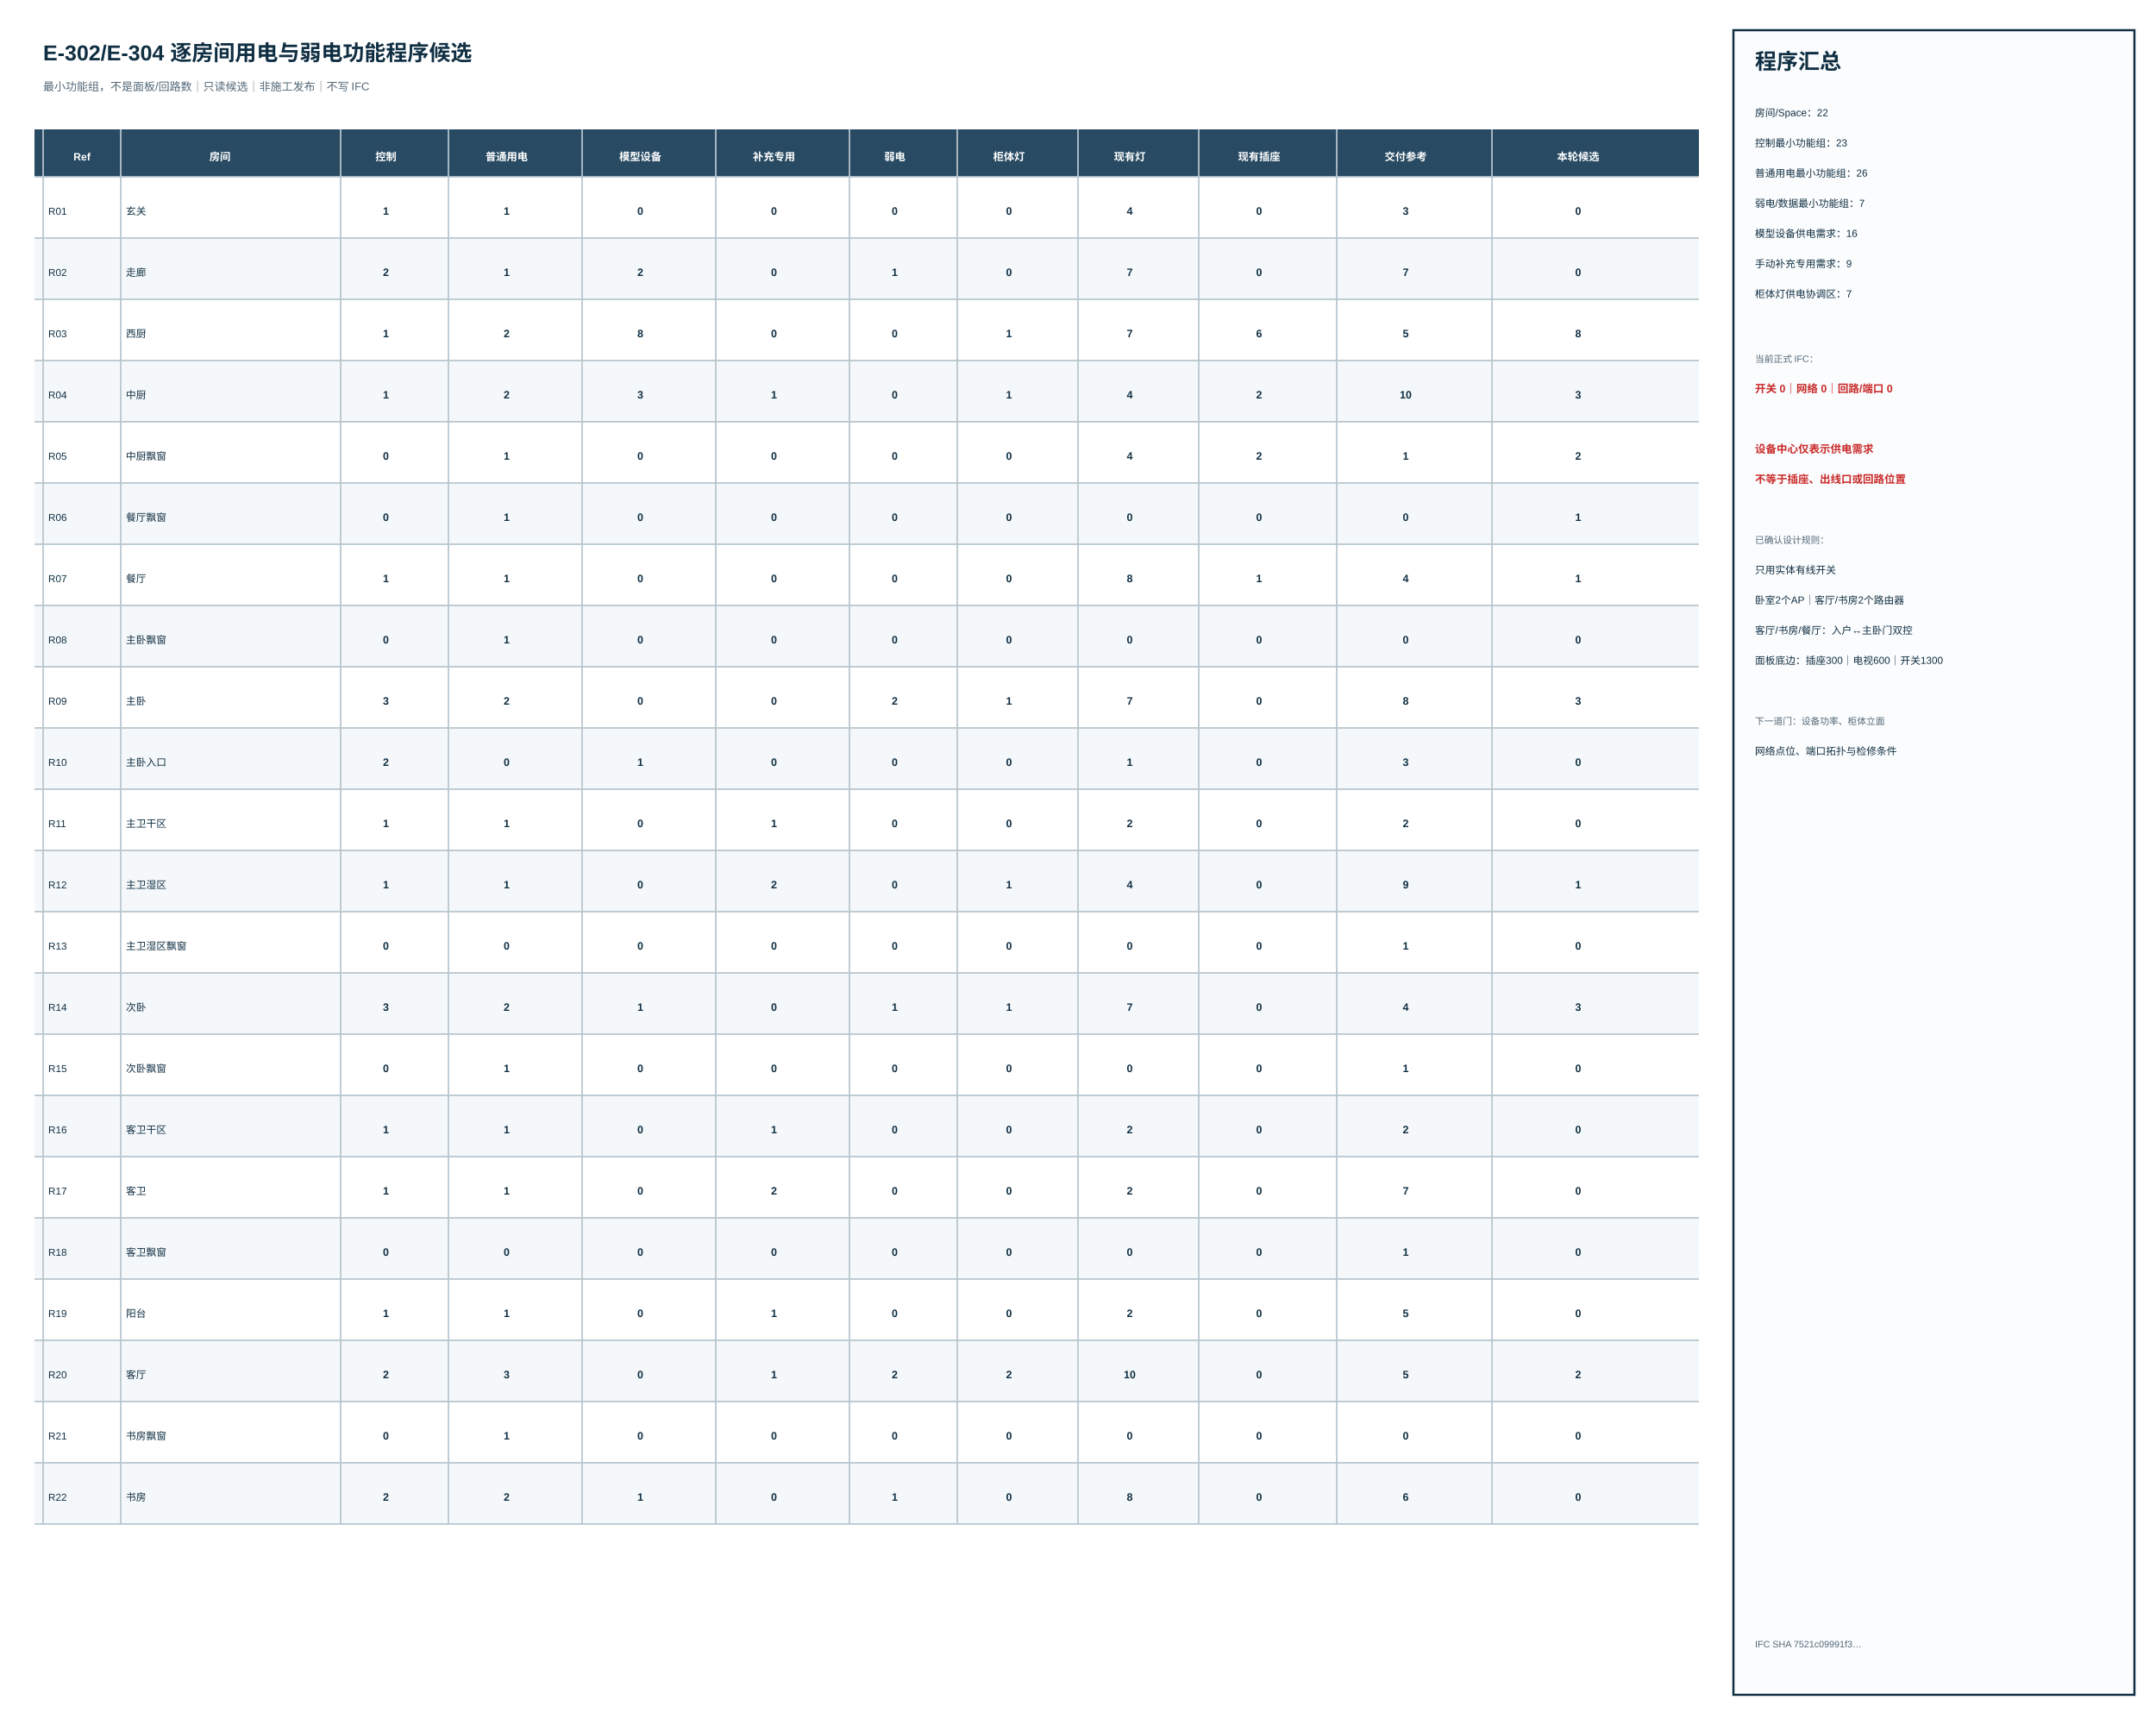
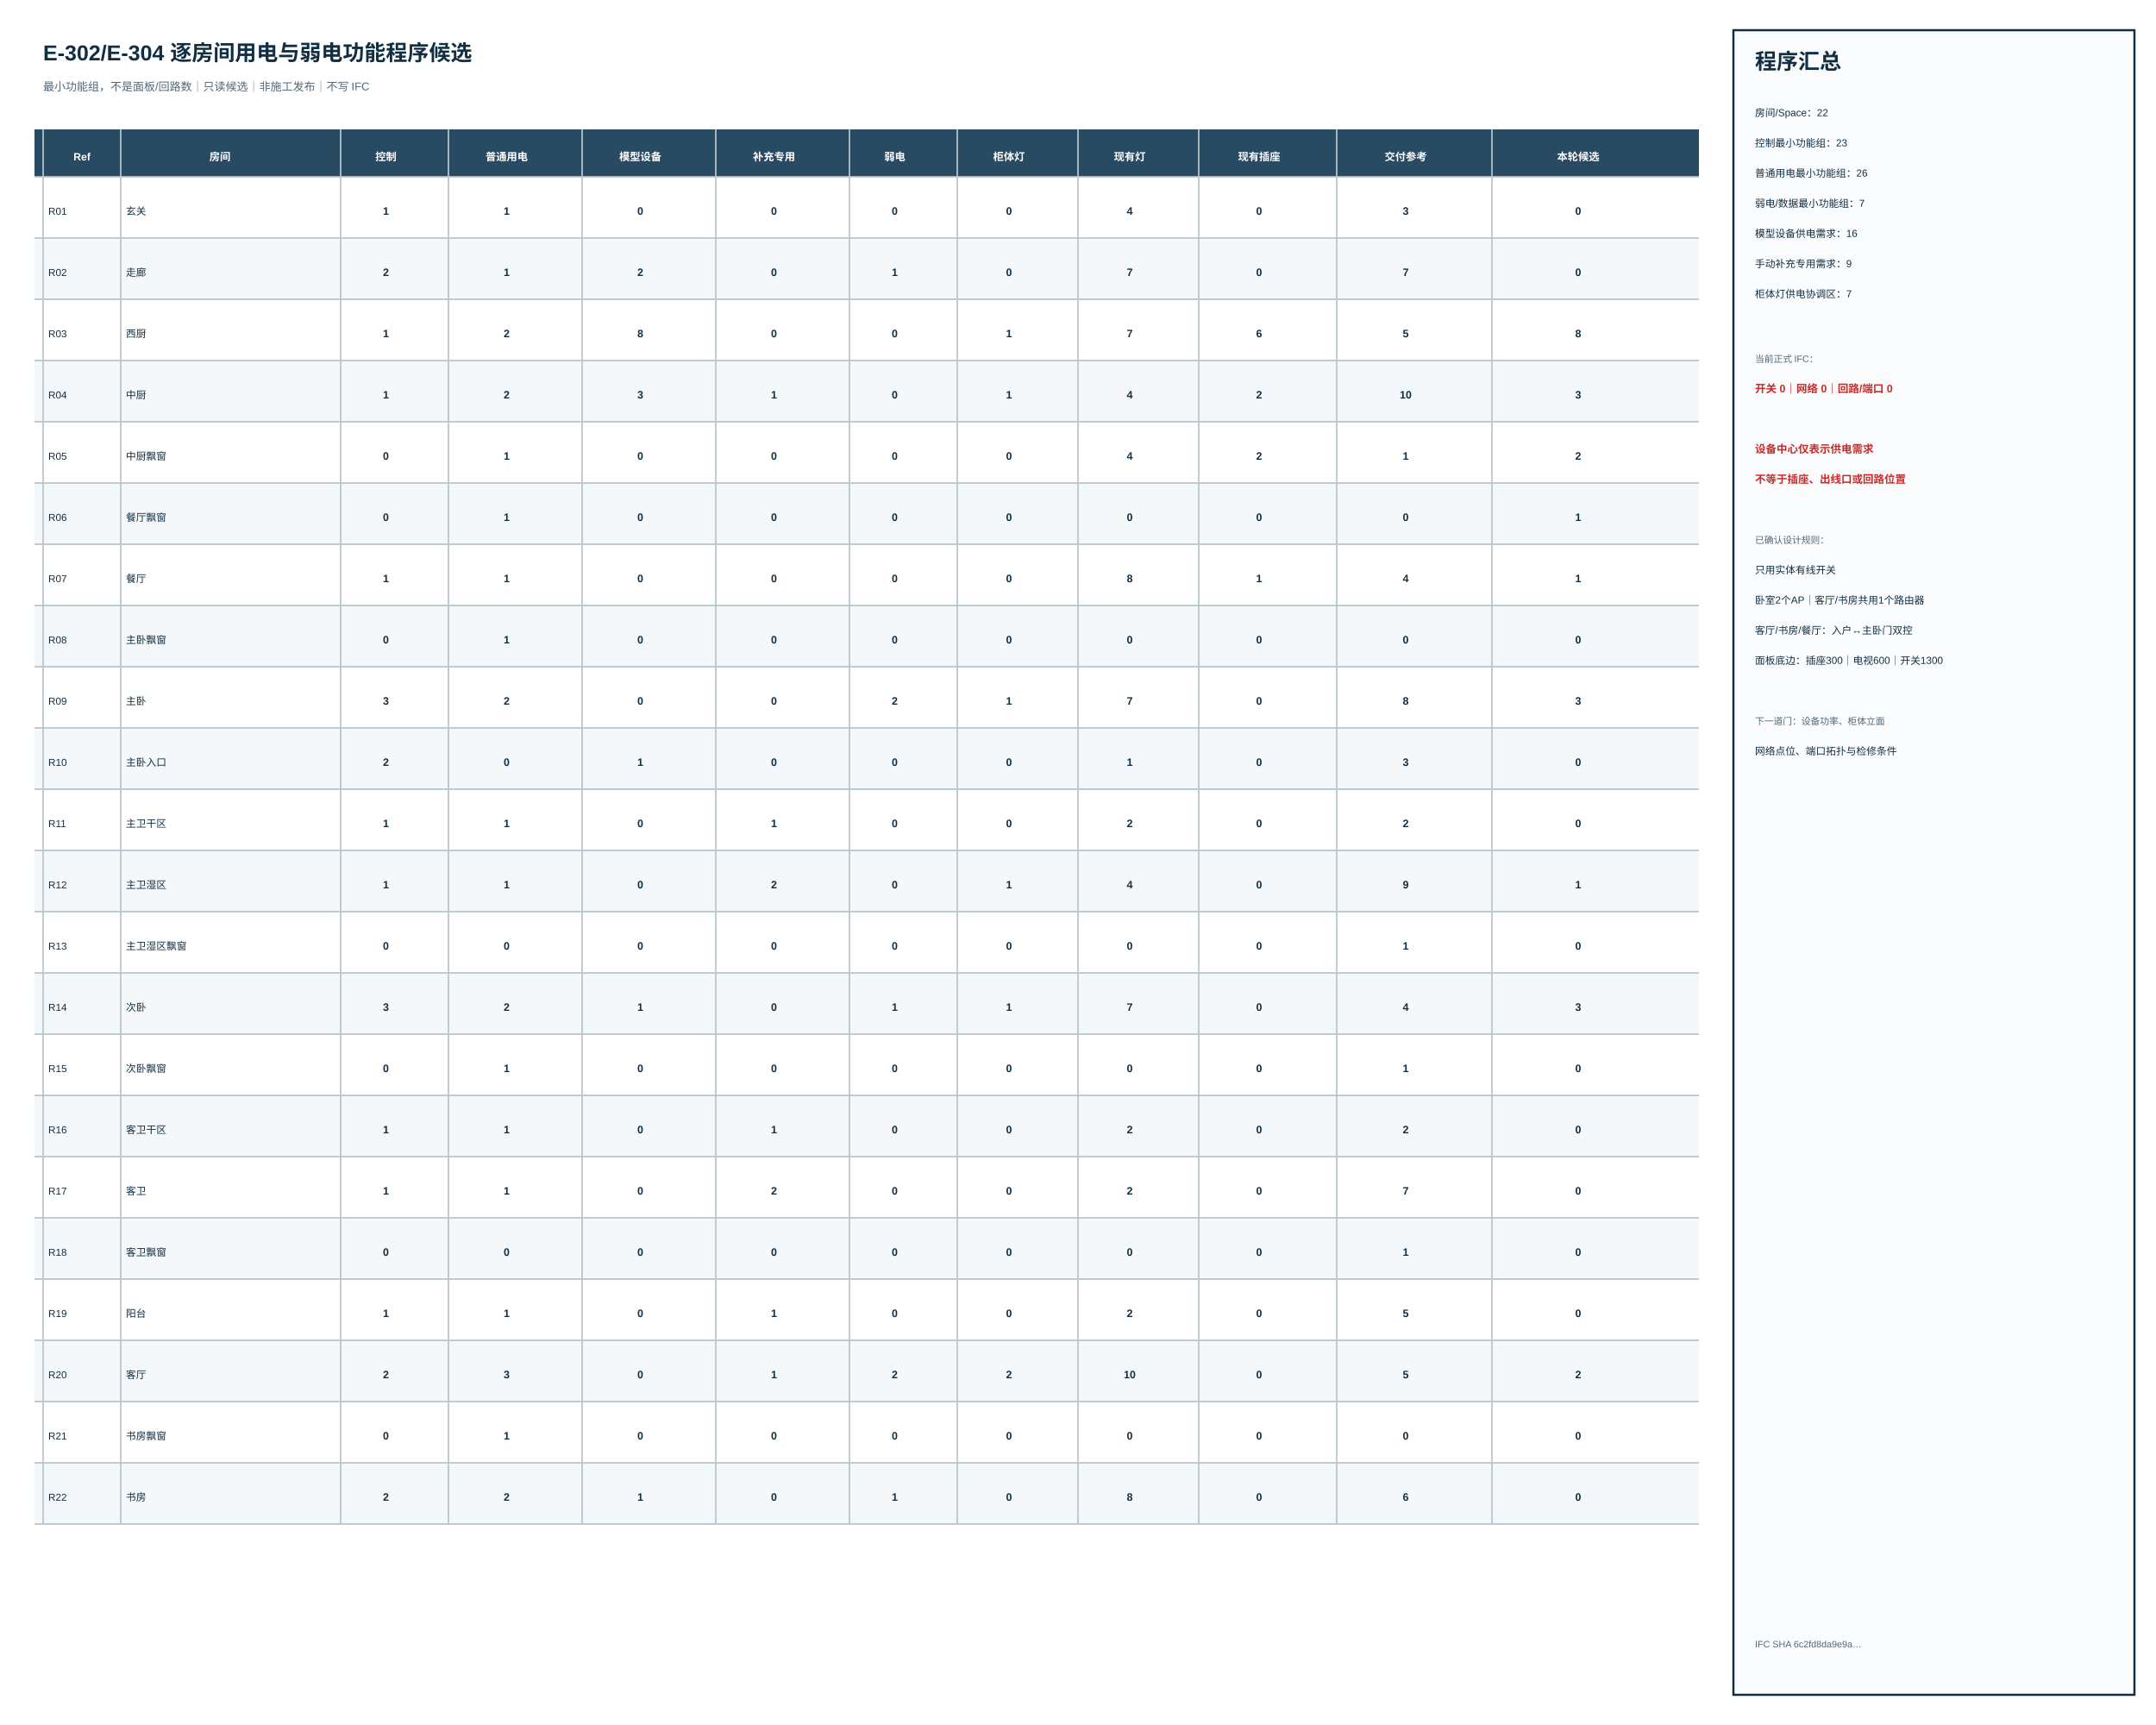
<svg xmlns="http://www.w3.org/2000/svg" width="500mm" height="400mm" viewBox="0 0 500 400">
  <style>@page{size:500mm 400mm;margin:0}text{font-family:Arial,"Noto Sans CJK SC",sans-serif}.title{font-size:5px;font-weight:700;fill:#102f43}.subtitle{font-size:2.6px;fill:#526777}.head{font-size:2.45px;font-weight:700;fill:#fff}.cell{font-size:2.35px;fill:#102f43}.num{font-size:2.5px;font-weight:700;fill:#102f43}.warn{font-size:2.5px;font-weight:700;fill:#c92a2a}.small{font-size:2.15px;fill:#526777}.grid{stroke:#b7c5ce;stroke-width:.35}.rowalt{fill:#f5f8fa}.header{fill:#284b63}.panel{fill:#fbfcfd;stroke:#102f43;stroke-width:.5}</style>
  <rect width="500" height="400" fill="#fff" />
  <text class="title" x="10.00" y="14.00" text-anchor="start">E-302/E-304 逐房间用电与弱电功能程序候选</text>
  <text class="subtitle" x="10.00" y="21.00" text-anchor="start">最小功能组，不是面板/回路数｜只读候选｜非施工发布｜不写 IFC</text>
  <rect class="header" x="8" y="30" width="386" height="11" />
  <text class="head" x="19.00" y="37.20" text-anchor="middle">Ref</text>
  <text class="head" x="51.00" y="37.20" text-anchor="middle">房间</text>
  <text class="head" x="89.50" y="37.20" text-anchor="middle">控制</text>
  <text class="head" x="117.50" y="37.20" text-anchor="middle">普通用电</text>
  <text class="head" x="148.50" y="37.20" text-anchor="middle">模型设备</text>
  <text class="head" x="179.50" y="37.20" text-anchor="middle">补充专用</text>
  <text class="head" x="207.50" y="37.20" text-anchor="middle">弱电</text>
  <text class="head" x="234.00" y="37.20" text-anchor="middle">柜体灯</text>
  <text class="head" x="262.00" y="37.20" text-anchor="middle">现有灯</text>
  <text class="head" x="292.00" y="37.20" text-anchor="middle">现有插座</text>
  <text class="head" x="326.00" y="37.20" text-anchor="middle">交付参考</text>
  <text class="head" x="366.00" y="37.20" text-anchor="middle">本轮候选</text>
  <line class="grid" x1="8" y1="41.00" x2="394" y2="41.00" />
  <text class="cell" x="11.20" y="49.80" text-anchor="start">R01</text>
  <text class="cell" x="29.20" y="49.80" text-anchor="start">玄关</text>
  <text class="num" x="89.50" y="49.80" text-anchor="middle">1</text>
  <text class="num" x="117.50" y="49.80" text-anchor="middle">1</text>
  <text class="num" x="148.50" y="49.80" text-anchor="middle">0</text>
  <text class="num" x="179.50" y="49.80" text-anchor="middle">0</text>
  <text class="num" x="207.50" y="49.80" text-anchor="middle">0</text>
  <text class="num" x="234.00" y="49.80" text-anchor="middle">0</text>
  <text class="num" x="262.00" y="49.80" text-anchor="middle">4</text>
  <text class="num" x="292.00" y="49.80" text-anchor="middle">0</text>
  <text class="num" x="326.00" y="49.80" text-anchor="middle">3</text>
  <text class="num" x="366.00" y="49.80" text-anchor="middle">0</text>
  <rect class="rowalt" x="8" y="55.20" width="386" height="14.20" />
  <line class="grid" x1="8" y1="55.20" x2="394" y2="55.20" />
  <text class="cell" x="11.20" y="64.00" text-anchor="start">R02</text>
  <text class="cell" x="29.20" y="64.00" text-anchor="start">走廊</text>
  <text class="num" x="89.50" y="64.00" text-anchor="middle">2</text>
  <text class="num" x="117.50" y="64.00" text-anchor="middle">1</text>
  <text class="num" x="148.50" y="64.00" text-anchor="middle">2</text>
  <text class="num" x="179.50" y="64.00" text-anchor="middle">0</text>
  <text class="num" x="207.50" y="64.00" text-anchor="middle">1</text>
  <text class="num" x="234.00" y="64.00" text-anchor="middle">0</text>
  <text class="num" x="262.00" y="64.00" text-anchor="middle">7</text>
  <text class="num" x="292.00" y="64.00" text-anchor="middle">0</text>
  <text class="num" x="326.00" y="64.00" text-anchor="middle">7</text>
  <text class="num" x="366.00" y="64.00" text-anchor="middle">0</text>
  <line class="grid" x1="8" y1="69.40" x2="394" y2="69.40" />
  <text class="cell" x="11.20" y="78.20" text-anchor="start">R03</text>
  <text class="cell" x="29.20" y="78.20" text-anchor="start">西厨</text>
  <text class="num" x="89.50" y="78.20" text-anchor="middle">1</text>
  <text class="num" x="117.50" y="78.20" text-anchor="middle">2</text>
  <text class="num" x="148.50" y="78.20" text-anchor="middle">8</text>
  <text class="num" x="179.50" y="78.20" text-anchor="middle">0</text>
  <text class="num" x="207.50" y="78.20" text-anchor="middle">0</text>
  <text class="num" x="234.00" y="78.20" text-anchor="middle">1</text>
  <text class="num" x="262.00" y="78.20" text-anchor="middle">7</text>
  <text class="num" x="292.00" y="78.20" text-anchor="middle">6</text>
  <text class="num" x="326.00" y="78.20" text-anchor="middle">5</text>
  <text class="num" x="366.00" y="78.20" text-anchor="middle">8</text>
  <rect class="rowalt" x="8" y="83.60" width="386" height="14.20" />
  <line class="grid" x1="8" y1="83.60" x2="394" y2="83.60" />
  <text class="cell" x="11.20" y="92.40" text-anchor="start">R04</text>
  <text class="cell" x="29.20" y="92.40" text-anchor="start">中厨</text>
  <text class="num" x="89.50" y="92.40" text-anchor="middle">1</text>
  <text class="num" x="117.50" y="92.40" text-anchor="middle">2</text>
  <text class="num" x="148.50" y="92.40" text-anchor="middle">3</text>
  <text class="num" x="179.50" y="92.40" text-anchor="middle">1</text>
  <text class="num" x="207.50" y="92.40" text-anchor="middle">0</text>
  <text class="num" x="234.00" y="92.40" text-anchor="middle">1</text>
  <text class="num" x="262.00" y="92.40" text-anchor="middle">4</text>
  <text class="num" x="292.00" y="92.40" text-anchor="middle">2</text>
  <text class="num" x="326.00" y="92.40" text-anchor="middle">10</text>
  <text class="num" x="366.00" y="92.40" text-anchor="middle">3</text>
  <line class="grid" x1="8" y1="97.80" x2="394" y2="97.80" />
  <text class="cell" x="11.20" y="106.60" text-anchor="start">R05</text>
  <text class="cell" x="29.20" y="106.60" text-anchor="start">中厨飘窗</text>
  <text class="num" x="89.50" y="106.60" text-anchor="middle">0</text>
  <text class="num" x="117.50" y="106.60" text-anchor="middle">1</text>
  <text class="num" x="148.50" y="106.60" text-anchor="middle">0</text>
  <text class="num" x="179.50" y="106.60" text-anchor="middle">0</text>
  <text class="num" x="207.50" y="106.60" text-anchor="middle">0</text>
  <text class="num" x="234.00" y="106.60" text-anchor="middle">0</text>
  <text class="num" x="262.00" y="106.60" text-anchor="middle">4</text>
  <text class="num" x="292.00" y="106.60" text-anchor="middle">2</text>
  <text class="num" x="326.00" y="106.60" text-anchor="middle">1</text>
  <text class="num" x="366.00" y="106.60" text-anchor="middle">2</text>
  <rect class="rowalt" x="8" y="112.00" width="386" height="14.20" />
  <line class="grid" x1="8" y1="112.00" x2="394" y2="112.00" />
  <text class="cell" x="11.20" y="120.80" text-anchor="start">R06</text>
  <text class="cell" x="29.20" y="120.80" text-anchor="start">餐厅飘窗</text>
  <text class="num" x="89.50" y="120.80" text-anchor="middle">0</text>
  <text class="num" x="117.50" y="120.80" text-anchor="middle">1</text>
  <text class="num" x="148.50" y="120.80" text-anchor="middle">0</text>
  <text class="num" x="179.50" y="120.80" text-anchor="middle">0</text>
  <text class="num" x="207.50" y="120.80" text-anchor="middle">0</text>
  <text class="num" x="234.00" y="120.80" text-anchor="middle">0</text>
  <text class="num" x="262.00" y="120.80" text-anchor="middle">0</text>
  <text class="num" x="292.00" y="120.80" text-anchor="middle">0</text>
  <text class="num" x="326.00" y="120.80" text-anchor="middle">0</text>
  <text class="num" x="366.00" y="120.80" text-anchor="middle">1</text>
  <line class="grid" x1="8" y1="126.20" x2="394" y2="126.20" />
  <text class="cell" x="11.20" y="135.00" text-anchor="start">R07</text>
  <text class="cell" x="29.20" y="135.00" text-anchor="start">餐厅</text>
  <text class="num" x="89.50" y="135.00" text-anchor="middle">1</text>
  <text class="num" x="117.50" y="135.00" text-anchor="middle">1</text>
  <text class="num" x="148.50" y="135.00" text-anchor="middle">0</text>
  <text class="num" x="179.50" y="135.00" text-anchor="middle">0</text>
  <text class="num" x="207.50" y="135.00" text-anchor="middle">0</text>
  <text class="num" x="234.00" y="135.00" text-anchor="middle">0</text>
  <text class="num" x="262.00" y="135.00" text-anchor="middle">8</text>
  <text class="num" x="292.00" y="135.00" text-anchor="middle">1</text>
  <text class="num" x="326.00" y="135.00" text-anchor="middle">4</text>
  <text class="num" x="366.00" y="135.00" text-anchor="middle">1</text>
  <rect class="rowalt" x="8" y="140.40" width="386" height="14.20" />
  <line class="grid" x1="8" y1="140.40" x2="394" y2="140.40" />
  <text class="cell" x="11.20" y="149.20" text-anchor="start">R08</text>
  <text class="cell" x="29.20" y="149.20" text-anchor="start">主卧飘窗</text>
  <text class="num" x="89.50" y="149.20" text-anchor="middle">0</text>
  <text class="num" x="117.50" y="149.20" text-anchor="middle">1</text>
  <text class="num" x="148.50" y="149.20" text-anchor="middle">0</text>
  <text class="num" x="179.50" y="149.20" text-anchor="middle">0</text>
  <text class="num" x="207.50" y="149.20" text-anchor="middle">0</text>
  <text class="num" x="234.00" y="149.20" text-anchor="middle">0</text>
  <text class="num" x="262.00" y="149.20" text-anchor="middle">0</text>
  <text class="num" x="292.00" y="149.20" text-anchor="middle">0</text>
  <text class="num" x="326.00" y="149.20" text-anchor="middle">0</text>
  <text class="num" x="366.00" y="149.20" text-anchor="middle">0</text>
  <line class="grid" x1="8" y1="154.60" x2="394" y2="154.60" />
  <text class="cell" x="11.20" y="163.40" text-anchor="start">R09</text>
  <text class="cell" x="29.20" y="163.40" text-anchor="start">主卧</text>
  <text class="num" x="89.50" y="163.40" text-anchor="middle">3</text>
  <text class="num" x="117.50" y="163.40" text-anchor="middle">2</text>
  <text class="num" x="148.50" y="163.40" text-anchor="middle">0</text>
  <text class="num" x="179.50" y="163.40" text-anchor="middle">0</text>
  <text class="num" x="207.50" y="163.40" text-anchor="middle">2</text>
  <text class="num" x="234.00" y="163.40" text-anchor="middle">1</text>
  <text class="num" x="262.00" y="163.40" text-anchor="middle">7</text>
  <text class="num" x="292.00" y="163.40" text-anchor="middle">0</text>
  <text class="num" x="326.00" y="163.40" text-anchor="middle">8</text>
  <text class="num" x="366.00" y="163.40" text-anchor="middle">3</text>
  <rect class="rowalt" x="8" y="168.80" width="386" height="14.20" />
  <line class="grid" x1="8" y1="168.80" x2="394" y2="168.80" />
  <text class="cell" x="11.20" y="177.60" text-anchor="start">R10</text>
  <text class="cell" x="29.20" y="177.60" text-anchor="start">主卧入口</text>
  <text class="num" x="89.50" y="177.60" text-anchor="middle">2</text>
  <text class="num" x="117.50" y="177.60" text-anchor="middle">0</text>
  <text class="num" x="148.50" y="177.60" text-anchor="middle">1</text>
  <text class="num" x="179.50" y="177.60" text-anchor="middle">0</text>
  <text class="num" x="207.50" y="177.60" text-anchor="middle">0</text>
  <text class="num" x="234.00" y="177.60" text-anchor="middle">0</text>
  <text class="num" x="262.00" y="177.60" text-anchor="middle">1</text>
  <text class="num" x="292.00" y="177.60" text-anchor="middle">0</text>
  <text class="num" x="326.00" y="177.60" text-anchor="middle">3</text>
  <text class="num" x="366.00" y="177.60" text-anchor="middle">0</text>
  <line class="grid" x1="8" y1="183.00" x2="394" y2="183.00" />
  <text class="cell" x="11.20" y="191.80" text-anchor="start">R11</text>
  <text class="cell" x="29.20" y="191.80" text-anchor="start">主卫干区</text>
  <text class="num" x="89.50" y="191.80" text-anchor="middle">1</text>
  <text class="num" x="117.50" y="191.80" text-anchor="middle">1</text>
  <text class="num" x="148.50" y="191.80" text-anchor="middle">0</text>
  <text class="num" x="179.50" y="191.80" text-anchor="middle">1</text>
  <text class="num" x="207.50" y="191.80" text-anchor="middle">0</text>
  <text class="num" x="234.00" y="191.80" text-anchor="middle">0</text>
  <text class="num" x="262.00" y="191.80" text-anchor="middle">2</text>
  <text class="num" x="292.00" y="191.80" text-anchor="middle">0</text>
  <text class="num" x="326.00" y="191.80" text-anchor="middle">2</text>
  <text class="num" x="366.00" y="191.80" text-anchor="middle">0</text>
  <rect class="rowalt" x="8" y="197.20" width="386" height="14.20" />
  <line class="grid" x1="8" y1="197.20" x2="394" y2="197.20" />
  <text class="cell" x="11.20" y="206.00" text-anchor="start">R12</text>
  <text class="cell" x="29.20" y="206.00" text-anchor="start">主卫湿区</text>
  <text class="num" x="89.50" y="206.00" text-anchor="middle">1</text>
  <text class="num" x="117.50" y="206.00" text-anchor="middle">1</text>
  <text class="num" x="148.50" y="206.00" text-anchor="middle">0</text>
  <text class="num" x="179.50" y="206.00" text-anchor="middle">2</text>
  <text class="num" x="207.50" y="206.00" text-anchor="middle">0</text>
  <text class="num" x="234.00" y="206.00" text-anchor="middle">1</text>
  <text class="num" x="262.00" y="206.00" text-anchor="middle">4</text>
  <text class="num" x="292.00" y="206.00" text-anchor="middle">0</text>
  <text class="num" x="326.00" y="206.00" text-anchor="middle">9</text>
  <text class="num" x="366.00" y="206.00" text-anchor="middle">1</text>
  <line class="grid" x1="8" y1="211.40" x2="394" y2="211.40" />
  <text class="cell" x="11.20" y="220.20" text-anchor="start">R13</text>
  <text class="cell" x="29.20" y="220.20" text-anchor="start">主卫湿区飘窗</text>
  <text class="num" x="89.50" y="220.20" text-anchor="middle">0</text>
  <text class="num" x="117.50" y="220.20" text-anchor="middle">0</text>
  <text class="num" x="148.50" y="220.20" text-anchor="middle">0</text>
  <text class="num" x="179.50" y="220.20" text-anchor="middle">0</text>
  <text class="num" x="207.50" y="220.20" text-anchor="middle">0</text>
  <text class="num" x="234.00" y="220.20" text-anchor="middle">0</text>
  <text class="num" x="262.00" y="220.20" text-anchor="middle">0</text>
  <text class="num" x="292.00" y="220.20" text-anchor="middle">0</text>
  <text class="num" x="326.00" y="220.20" text-anchor="middle">1</text>
  <text class="num" x="366.00" y="220.20" text-anchor="middle">0</text>
  <rect class="rowalt" x="8" y="225.60" width="386" height="14.20" />
  <line class="grid" x1="8" y1="225.60" x2="394" y2="225.60" />
  <text class="cell" x="11.20" y="234.40" text-anchor="start">R14</text>
  <text class="cell" x="29.20" y="234.40" text-anchor="start">次卧</text>
  <text class="num" x="89.50" y="234.40" text-anchor="middle">3</text>
  <text class="num" x="117.50" y="234.40" text-anchor="middle">2</text>
  <text class="num" x="148.50" y="234.40" text-anchor="middle">1</text>
  <text class="num" x="179.50" y="234.40" text-anchor="middle">0</text>
  <text class="num" x="207.50" y="234.40" text-anchor="middle">1</text>
  <text class="num" x="234.00" y="234.40" text-anchor="middle">1</text>
  <text class="num" x="262.00" y="234.40" text-anchor="middle">7</text>
  <text class="num" x="292.00" y="234.40" text-anchor="middle">0</text>
  <text class="num" x="326.00" y="234.40" text-anchor="middle">4</text>
  <text class="num" x="366.00" y="234.40" text-anchor="middle">3</text>
  <line class="grid" x1="8" y1="239.80" x2="394" y2="239.80" />
  <text class="cell" x="11.20" y="248.60" text-anchor="start">R15</text>
  <text class="cell" x="29.20" y="248.60" text-anchor="start">次卧飘窗</text>
  <text class="num" x="89.50" y="248.60" text-anchor="middle">0</text>
  <text class="num" x="117.50" y="248.60" text-anchor="middle">1</text>
  <text class="num" x="148.50" y="248.60" text-anchor="middle">0</text>
  <text class="num" x="179.50" y="248.60" text-anchor="middle">0</text>
  <text class="num" x="207.50" y="248.60" text-anchor="middle">0</text>
  <text class="num" x="234.00" y="248.60" text-anchor="middle">0</text>
  <text class="num" x="262.00" y="248.60" text-anchor="middle">0</text>
  <text class="num" x="292.00" y="248.60" text-anchor="middle">0</text>
  <text class="num" x="326.00" y="248.60" text-anchor="middle">1</text>
  <text class="num" x="366.00" y="248.60" text-anchor="middle">0</text>
  <rect class="rowalt" x="8" y="254.00" width="386" height="14.20" />
  <line class="grid" x1="8" y1="254.00" x2="394" y2="254.00" />
  <text class="cell" x="11.20" y="262.80" text-anchor="start">R16</text>
  <text class="cell" x="29.20" y="262.80" text-anchor="start">客卫干区</text>
  <text class="num" x="89.50" y="262.80" text-anchor="middle">1</text>
  <text class="num" x="117.50" y="262.80" text-anchor="middle">1</text>
  <text class="num" x="148.50" y="262.80" text-anchor="middle">0</text>
  <text class="num" x="179.50" y="262.80" text-anchor="middle">1</text>
  <text class="num" x="207.50" y="262.80" text-anchor="middle">0</text>
  <text class="num" x="234.00" y="262.80" text-anchor="middle">0</text>
  <text class="num" x="262.00" y="262.80" text-anchor="middle">2</text>
  <text class="num" x="292.00" y="262.80" text-anchor="middle">0</text>
  <text class="num" x="326.00" y="262.80" text-anchor="middle">2</text>
  <text class="num" x="366.00" y="262.80" text-anchor="middle">0</text>
  <line class="grid" x1="8" y1="268.20" x2="394" y2="268.20" />
  <text class="cell" x="11.20" y="277.00" text-anchor="start">R17</text>
  <text class="cell" x="29.20" y="277.00" text-anchor="start">客卫</text>
  <text class="num" x="89.50" y="277.00" text-anchor="middle">1</text>
  <text class="num" x="117.50" y="277.00" text-anchor="middle">1</text>
  <text class="num" x="148.50" y="277.00" text-anchor="middle">0</text>
  <text class="num" x="179.50" y="277.00" text-anchor="middle">2</text>
  <text class="num" x="207.50" y="277.00" text-anchor="middle">0</text>
  <text class="num" x="234.00" y="277.00" text-anchor="middle">0</text>
  <text class="num" x="262.00" y="277.00" text-anchor="middle">2</text>
  <text class="num" x="292.00" y="277.00" text-anchor="middle">0</text>
  <text class="num" x="326.00" y="277.00" text-anchor="middle">7</text>
  <text class="num" x="366.00" y="277.00" text-anchor="middle">0</text>
  <rect class="rowalt" x="8" y="282.40" width="386" height="14.20" />
  <line class="grid" x1="8" y1="282.40" x2="394" y2="282.40" />
  <text class="cell" x="11.20" y="291.20" text-anchor="start">R18</text>
  <text class="cell" x="29.20" y="291.20" text-anchor="start">客卫飘窗</text>
  <text class="num" x="89.50" y="291.20" text-anchor="middle">0</text>
  <text class="num" x="117.50" y="291.20" text-anchor="middle">0</text>
  <text class="num" x="148.50" y="291.20" text-anchor="middle">0</text>
  <text class="num" x="179.50" y="291.20" text-anchor="middle">0</text>
  <text class="num" x="207.50" y="291.20" text-anchor="middle">0</text>
  <text class="num" x="234.00" y="291.20" text-anchor="middle">0</text>
  <text class="num" x="262.00" y="291.20" text-anchor="middle">0</text>
  <text class="num" x="292.00" y="291.20" text-anchor="middle">0</text>
  <text class="num" x="326.00" y="291.20" text-anchor="middle">1</text>
  <text class="num" x="366.00" y="291.20" text-anchor="middle">0</text>
  <line class="grid" x1="8" y1="296.60" x2="394" y2="296.60" />
  <text class="cell" x="11.20" y="305.40" text-anchor="start">R19</text>
  <text class="cell" x="29.20" y="305.40" text-anchor="start">阳台</text>
  <text class="num" x="89.50" y="305.40" text-anchor="middle">1</text>
  <text class="num" x="117.50" y="305.40" text-anchor="middle">1</text>
  <text class="num" x="148.50" y="305.40" text-anchor="middle">0</text>
  <text class="num" x="179.50" y="305.40" text-anchor="middle">1</text>
  <text class="num" x="207.50" y="305.40" text-anchor="middle">0</text>
  <text class="num" x="234.00" y="305.40" text-anchor="middle">0</text>
  <text class="num" x="262.00" y="305.40" text-anchor="middle">2</text>
  <text class="num" x="292.00" y="305.40" text-anchor="middle">0</text>
  <text class="num" x="326.00" y="305.40" text-anchor="middle">5</text>
  <text class="num" x="366.00" y="305.40" text-anchor="middle">0</text>
  <rect class="rowalt" x="8" y="310.80" width="386" height="14.20" />
  <line class="grid" x1="8" y1="310.80" x2="394" y2="310.80" />
  <text class="cell" x="11.20" y="319.60" text-anchor="start">R20</text>
  <text class="cell" x="29.20" y="319.60" text-anchor="start">客厅</text>
  <text class="num" x="89.50" y="319.60" text-anchor="middle">2</text>
  <text class="num" x="117.50" y="319.60" text-anchor="middle">3</text>
  <text class="num" x="148.50" y="319.60" text-anchor="middle">0</text>
  <text class="num" x="179.50" y="319.60" text-anchor="middle">1</text>
  <text class="num" x="207.50" y="319.60" text-anchor="middle">2</text>
  <text class="num" x="234.00" y="319.60" text-anchor="middle">2</text>
  <text class="num" x="262.00" y="319.60" text-anchor="middle">10</text>
  <text class="num" x="292.00" y="319.60" text-anchor="middle">0</text>
  <text class="num" x="326.00" y="319.60" text-anchor="middle">5</text>
  <text class="num" x="366.00" y="319.60" text-anchor="middle">2</text>
  <line class="grid" x1="8" y1="325.00" x2="394" y2="325.00" />
  <text class="cell" x="11.20" y="333.80" text-anchor="start">R21</text>
  <text class="cell" x="29.20" y="333.80" text-anchor="start">书房飘窗</text>
  <text class="num" x="89.50" y="333.80" text-anchor="middle">0</text>
  <text class="num" x="117.50" y="333.80" text-anchor="middle">1</text>
  <text class="num" x="148.50" y="333.80" text-anchor="middle">0</text>
  <text class="num" x="179.50" y="333.80" text-anchor="middle">0</text>
  <text class="num" x="207.50" y="333.80" text-anchor="middle">0</text>
  <text class="num" x="234.00" y="333.80" text-anchor="middle">0</text>
  <text class="num" x="262.00" y="333.80" text-anchor="middle">0</text>
  <text class="num" x="292.00" y="333.80" text-anchor="middle">0</text>
  <text class="num" x="326.00" y="333.80" text-anchor="middle">0</text>
  <text class="num" x="366.00" y="333.80" text-anchor="middle">0</text>
  <rect class="rowalt" x="8" y="339.20" width="386" height="14.20" />
  <line class="grid" x1="8" y1="339.20" x2="394" y2="339.20" />
  <text class="cell" x="11.20" y="348.00" text-anchor="start">R22</text>
  <text class="cell" x="29.20" y="348.00" text-anchor="start">书房</text>
  <text class="num" x="89.50" y="348.00" text-anchor="middle">2</text>
  <text class="num" x="117.50" y="348.00" text-anchor="middle">2</text>
  <text class="num" x="148.50" y="348.00" text-anchor="middle">1</text>
  <text class="num" x="179.50" y="348.00" text-anchor="middle">0</text>
  <text class="num" x="207.50" y="348.00" text-anchor="middle">1</text>
  <text class="num" x="234.00" y="348.00" text-anchor="middle">0</text>
  <text class="num" x="262.00" y="348.00" text-anchor="middle">8</text>
  <text class="num" x="292.00" y="348.00" text-anchor="middle">0</text>
  <text class="num" x="326.00" y="348.00" text-anchor="middle">6</text>
  <text class="num" x="366.00" y="348.00" text-anchor="middle">0</text>
  <line class="grid" x1="8" y1="353.40" x2="394" y2="353.40" />
  <line class="grid" x1="10.00" y1="30" x2="10.00" y2="353.40" />
  <line class="grid" x1="28.00" y1="30" x2="28.00" y2="353.40" />
  <line class="grid" x1="79.00" y1="30" x2="79.00" y2="353.40" />
  <line class="grid" x1="104.00" y1="30" x2="104.00" y2="353.40" />
  <line class="grid" x1="135.00" y1="30" x2="135.00" y2="353.40" />
  <line class="grid" x1="166.00" y1="30" x2="166.00" y2="353.40" />
  <line class="grid" x1="197.00" y1="30" x2="197.00" y2="353.40" />
  <line class="grid" x1="222.00" y1="30" x2="222.00" y2="353.40" />
  <line class="grid" x1="250.00" y1="30" x2="250.00" y2="353.40" />
  <line class="grid" x1="278.00" y1="30" x2="278.00" y2="353.40" />
  <line class="grid" x1="310.00" y1="30" x2="310.00" y2="353.40" />
  <line class="grid" x1="346.00" y1="30" x2="346.00" y2="353.40" />
  <rect class="panel" x="402" y="7" width="93" height="386" />
  <text class="title" x="407.00" y="16.00" text-anchor="start">程序汇总</text>
  <text class="cell" x="407.00" y="27.00" text-anchor="start">房间/Space：22</text>
  <text class="cell" x="407.00" y="34.00" text-anchor="start">控制最小功能组：23</text>
  <text class="cell" x="407.00" y="41.00" text-anchor="start">普通用电最小功能组：26</text>
  <text class="cell" x="407.00" y="48.00" text-anchor="start">弱电/数据最小功能组：7</text>
  <text class="cell" x="407.00" y="55.00" text-anchor="start">模型设备供电需求：16</text>
  <text class="cell" x="407.00" y="62.00" text-anchor="start">手动补充专用需求：9</text>
  <text class="cell" x="407.00" y="69.00" text-anchor="start">柜体灯供电协调区：7</text>
  <text class="small" x="407.00" y="84.00" text-anchor="start">当前正式 IFC：</text>
  <text class="warn" x="407.00" y="91.00" text-anchor="start">开关 0｜网络 0｜回路/端口 0</text>
  <text class="warn" x="407.00" y="105.00" text-anchor="start">设备中心仅表示供电需求</text>
  <text class="warn" x="407.00" y="112.00" text-anchor="start">不等于插座、出线口或回路位置</text>
  <text class="small" x="407.00" y="126.00" text-anchor="start">已确认设计规则：</text>
  <text class="cell" x="407.00" y="133.00" text-anchor="start">只用实体有线开关</text>
-   <text class="cell" x="407.00" y="140.00" text-anchor="start">卧室2个AP｜客厅/书房2个路由器</text>
+   <text class="cell" x="407.00" y="140.00" text-anchor="start">卧室2个AP｜客厅/书房共用1个路由器</text>
  <text class="cell" x="407.00" y="147.00" text-anchor="start">客厅/书房/餐厅：入户↔主卧门双控</text>
  <text class="cell" x="407.00" y="154.00" text-anchor="start">面板底边：插座300｜电视600｜开关1300</text>
  <text class="small" x="407.00" y="168.00" text-anchor="start">下一道门：设备功率、柜体立面</text>
  <text class="cell" x="407.00" y="175.00" text-anchor="start">网络点位、端口拓扑与检修条件</text>
-   <text class="small" x="407.00" y="382.00" text-anchor="start">IFC SHA 7521c09991f3…</text>
+   <text class="small" x="407.00" y="382.00" text-anchor="start">IFC SHA 6c2fd8da9e9a…</text>
</svg>
